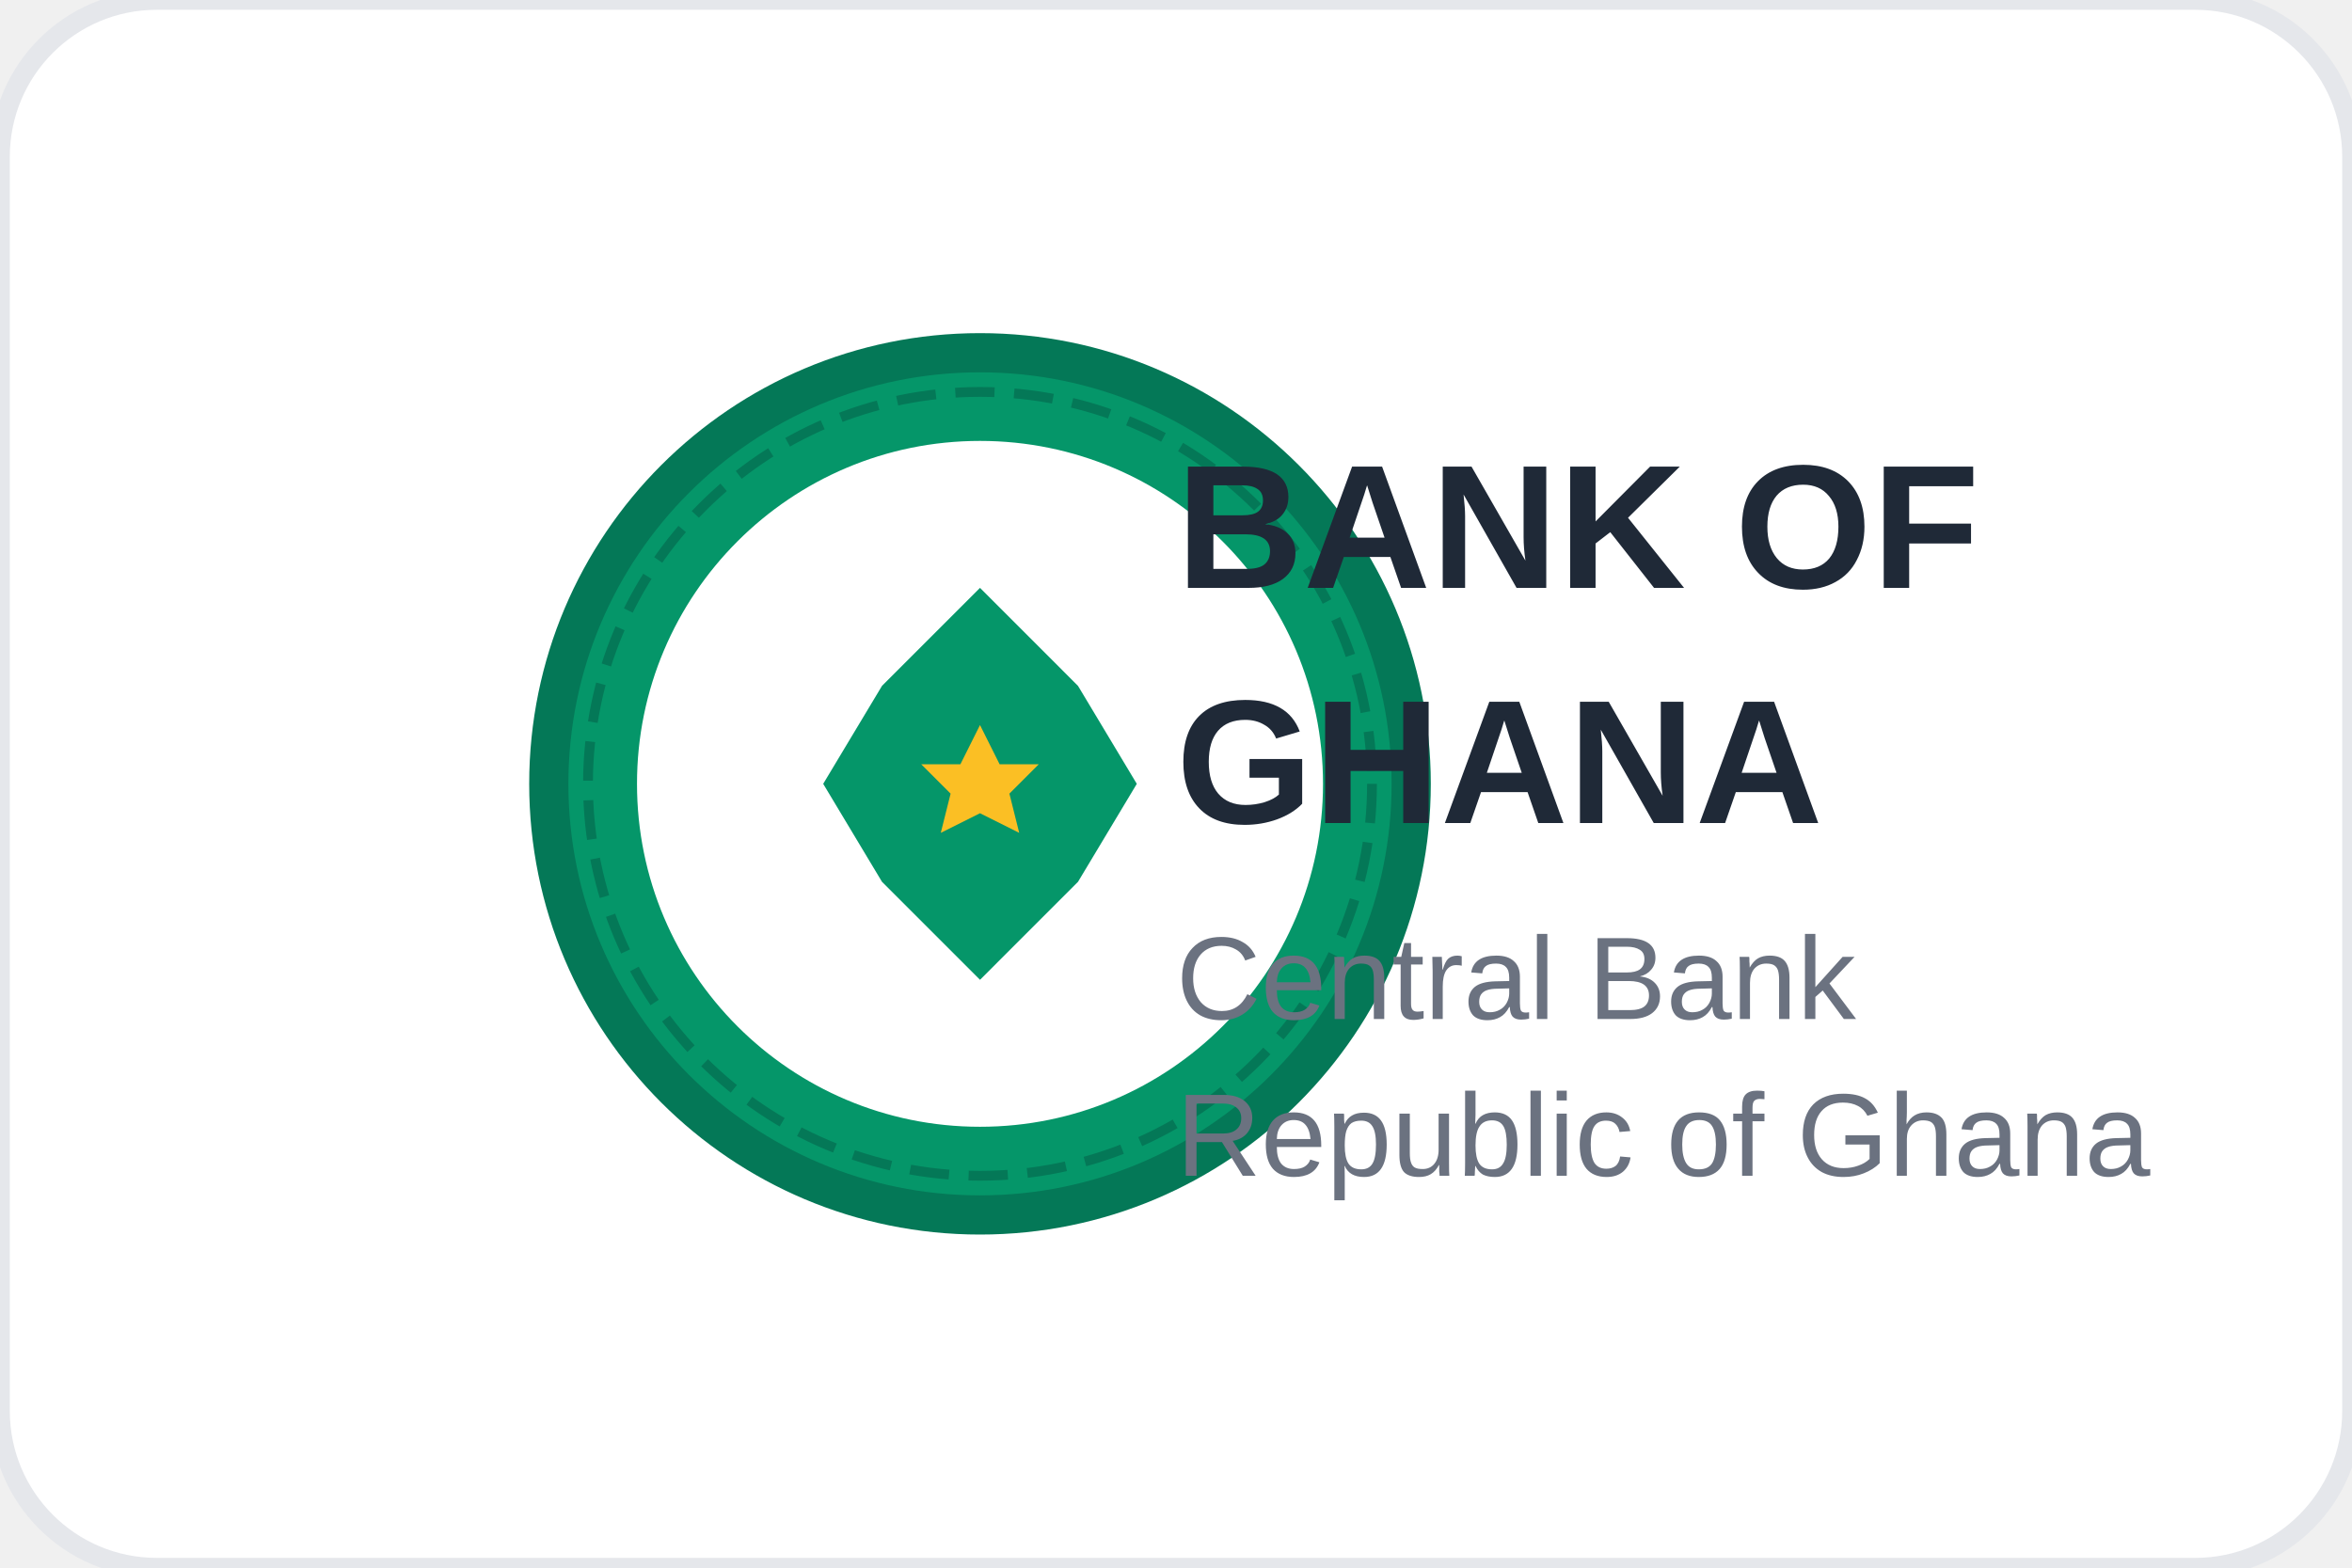
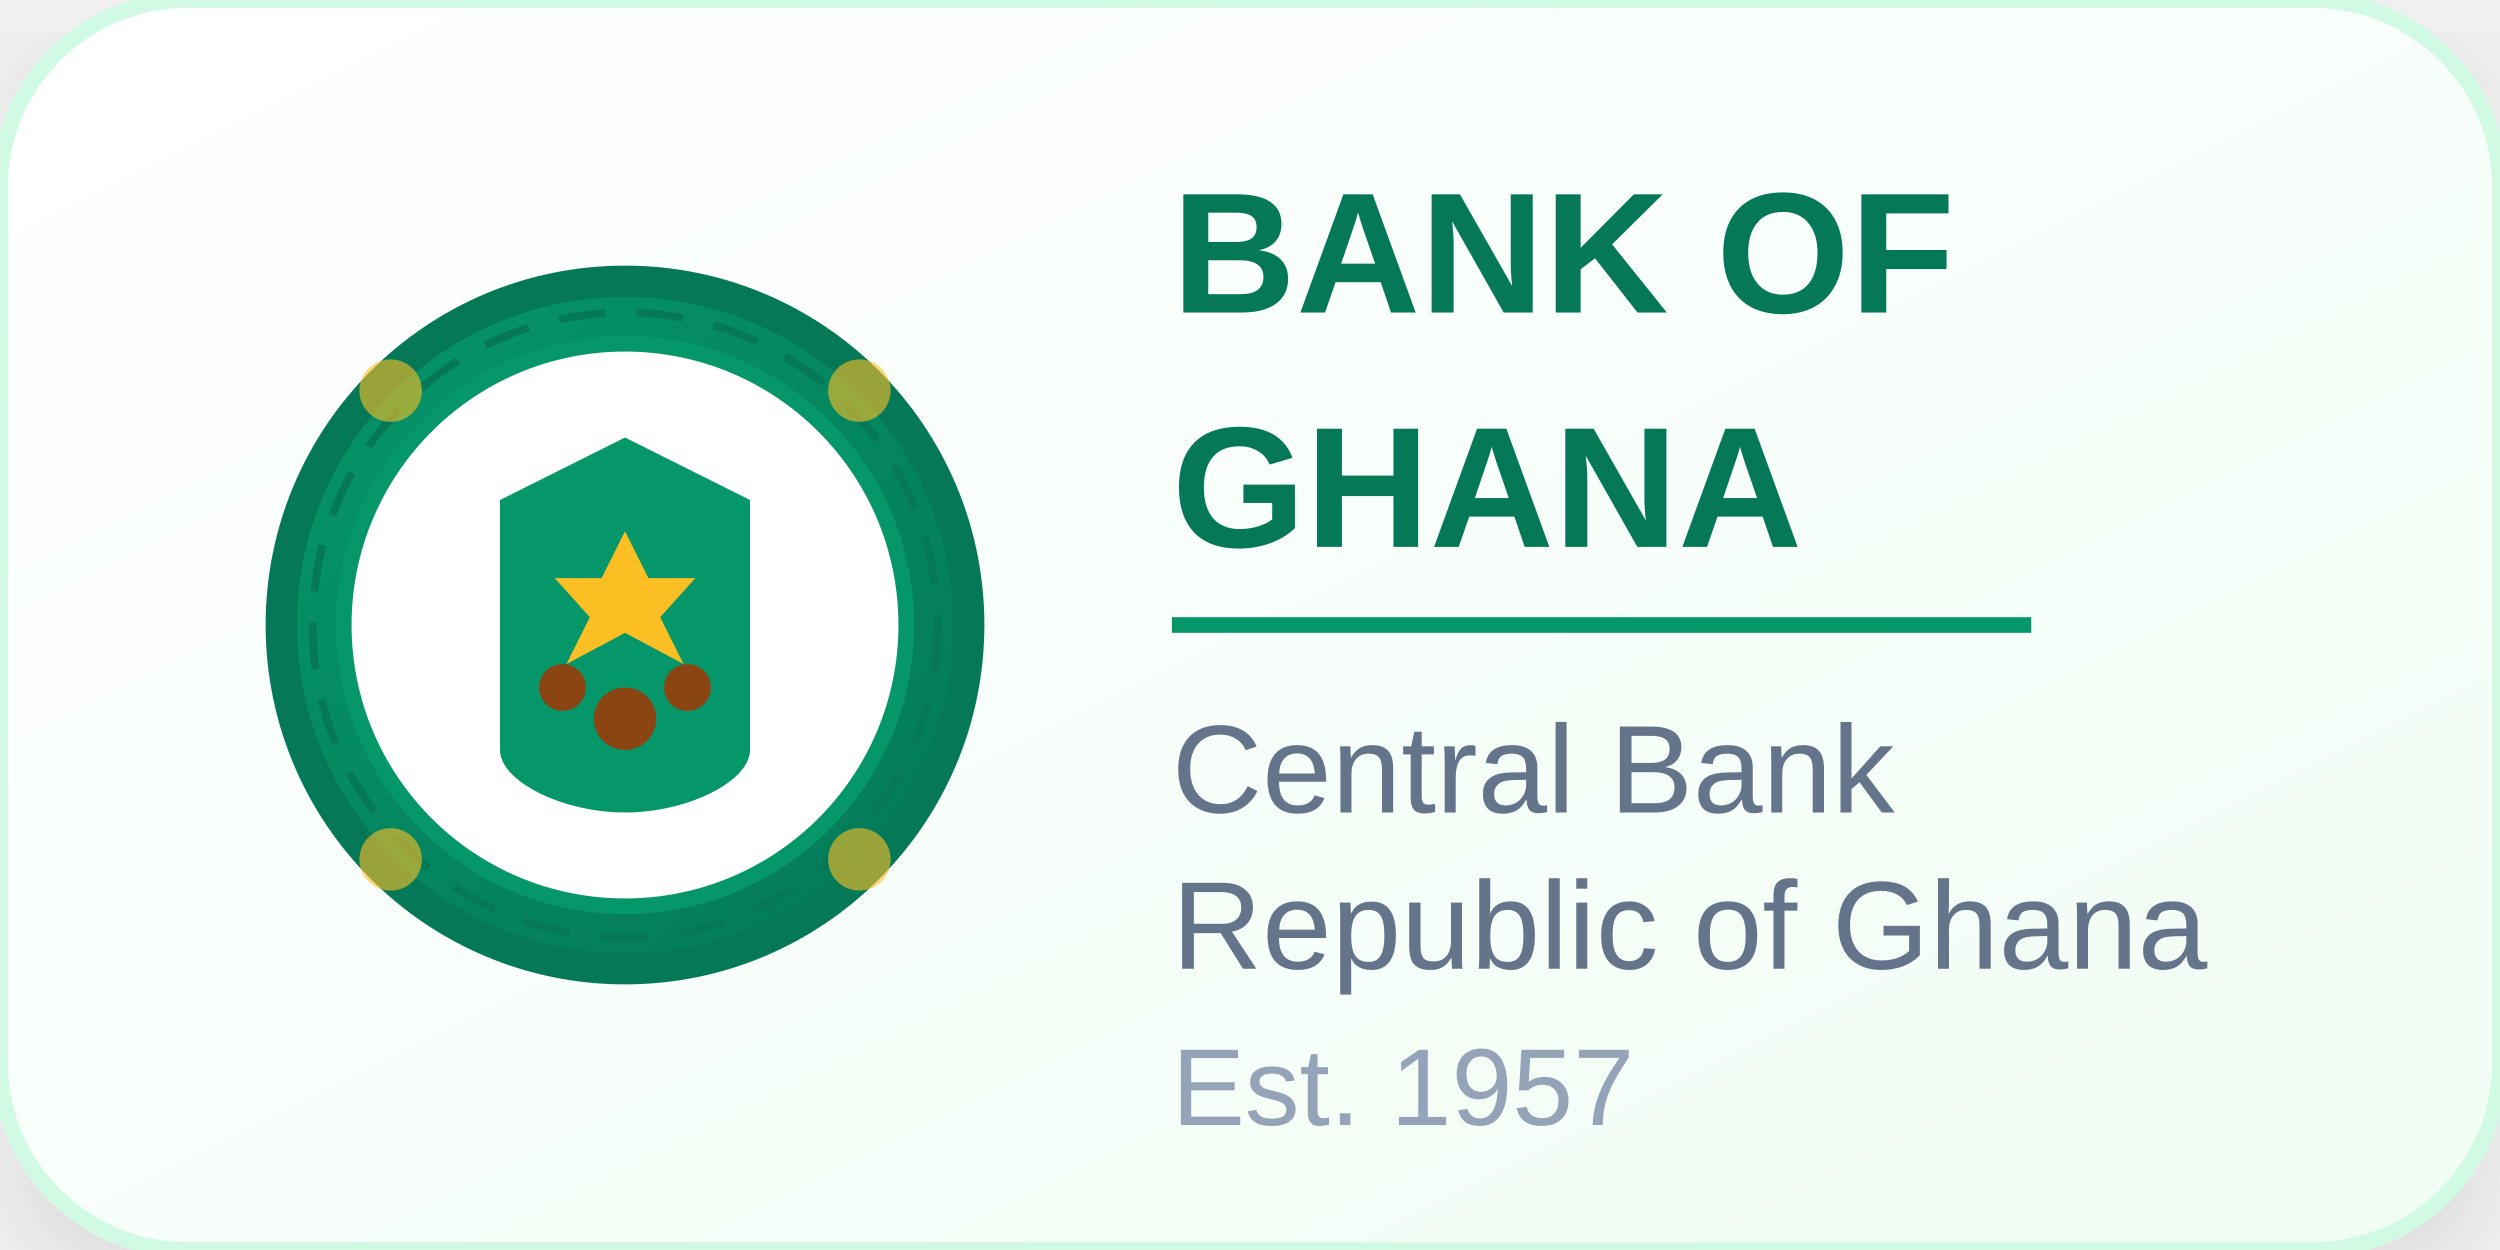
- <svg xmlns="http://www.w3.org/2000/svg" viewBox="0 0 120 80" width="120" height="80">
-   <rect width="120" height="80" fill="#ffffff" stroke="#e5e7eb" stroke-width="1" rx="8" />
-   <g transform="translate(20, 15)">
-     <circle cx="30" cy="25" r="22" fill="#059669" stroke="#047857" stroke-width="2" />
-     <circle cx="30" cy="25" r="18" fill="#ffffff" stroke="#059669" stroke-width="1" />
-     <path d="M30 15 L35 20 L38 25 L35 30 L30 35 L25 30 L22 25 L25 20 Z" fill="#059669" />
-     <polygon points="30,22 31,24 33,24 31.5,25.5 32,27.5 30,26.5 28,27.5 28.5,25.5 27,24 29,24" fill="#fbbf24" />
-     <circle cx="30" cy="25" r="20" fill="none" stroke="#047857" stroke-width="0.5" stroke-dasharray="2,1" />
+ <svg xmlns="http://www.w3.org/2000/svg" viewBox="0 0 160 80" width="160" height="80">
+   <defs>
+     <linearGradient id="bankBgGrad" x1="0%" y1="0%" x2="100%" y2="100%">
+       <stop offset="0%" stop-color="#ffffff" />
+       <stop offset="100%" stop-color="#f0fdf4" />
+     </linearGradient>
+     <linearGradient id="bankEmblemGrad" x1="0%" y1="0%" x2="100%" y2="100%">
+       <stop offset="0%" stop-color="#059669" />
+       <stop offset="100%" stop-color="#047857" />
+     </linearGradient>
+     <filter id="bankShadow" x="-20%" y="-20%" width="140%" height="140%">
+       <feDropShadow dx="0" dy="2" stdDeviation="3" flood-color="#000000" flood-opacity="0.1" />
+     </filter>
+   </defs>
+   <rect width="160" height="80" fill="url(#bankBgGrad)" stroke="#d1fae5" stroke-width="1" rx="12" filter="url(#bankShadow)" />
+   <g transform="translate(15, 15)">
+     <circle cx="25" cy="25" r="22" fill="url(#bankEmblemGrad)" stroke="#047857" stroke-width="2" />
+     <circle cx="25" cy="25" r="18" fill="#ffffff" stroke="#059669" stroke-width="1" />
+     <g transform="translate(25, 25)">
+       <path d="M0 -12 L8 -8 L8 8 C8 10 4 12 0 12 C-4 12 -8 10 -8 8 L-8 -8 Z" fill="#059669" />
+       <polygon points="0,-6 1.5,-3 4.5,-3 2.25,-0.5 3.75,2.5 0,0.5 -3.75,2.5 -2.25,-0.5 -4.5,-3 -1.5,-3" fill="#fbbf24" />
+       <circle cx="0" cy="6" r="2" fill="#8b4513" />
+       <circle cx="-4" cy="4" r="1.5" fill="#8b4513" />
+       <circle cx="4" cy="4" r="1.5" fill="#8b4513" />
+     </g>
+     <circle cx="25" cy="25" r="20" fill="none" stroke="#047857" stroke-width="0.5" stroke-dasharray="3,2" />
+     <circle cx="10" cy="10" r="2" fill="#fbbf24" opacity="0.6" />
+     <circle cx="40" cy="10" r="2" fill="#fbbf24" opacity="0.6" />
+     <circle cx="10" cy="40" r="2" fill="#fbbf24" opacity="0.6" />
+     <circle cx="40" cy="40" r="2" fill="#fbbf24" opacity="0.6" />
  </g>
-   <text x="60" y="30" font-family="Arial, sans-serif" font-size="9" font-weight="bold" fill="#1f2937">BANK OF</text>
-   <text x="60" y="42" font-family="Arial, sans-serif" font-size="9" font-weight="bold" fill="#1f2937">GHANA</text>
-   <text x="60" y="52" font-family="Arial, sans-serif" font-size="6" fill="#6b7280">Central Bank</text>
-   <text x="60" y="60" font-family="Arial, sans-serif" font-size="6" fill="#6b7280">Republic of Ghana</text>
+   <g transform="translate(75, 20)">
+     <text x="0" y="0" font-family="Arial, sans-serif" font-size="11" font-weight="700" fill="#047857">BANK OF</text>
+     <text x="0" y="15" font-family="Arial, sans-serif" font-size="11" font-weight="700" fill="#047857">GHANA</text>
+     <line x1="0" y1="20" x2="55" y2="20" stroke="#059669" stroke-width="1" />
+     <text x="0" y="32" font-family="Arial, sans-serif" font-size="8" fill="#64748b">Central Bank</text>
+     <text x="0" y="42" font-family="Arial, sans-serif" font-size="8" fill="#64748b">Republic of Ghana</text>
+     <text x="0" y="52" font-family="Arial, sans-serif" font-size="7" fill="#94a3b8">Est. 1957</text>
+   </g>
</svg>
